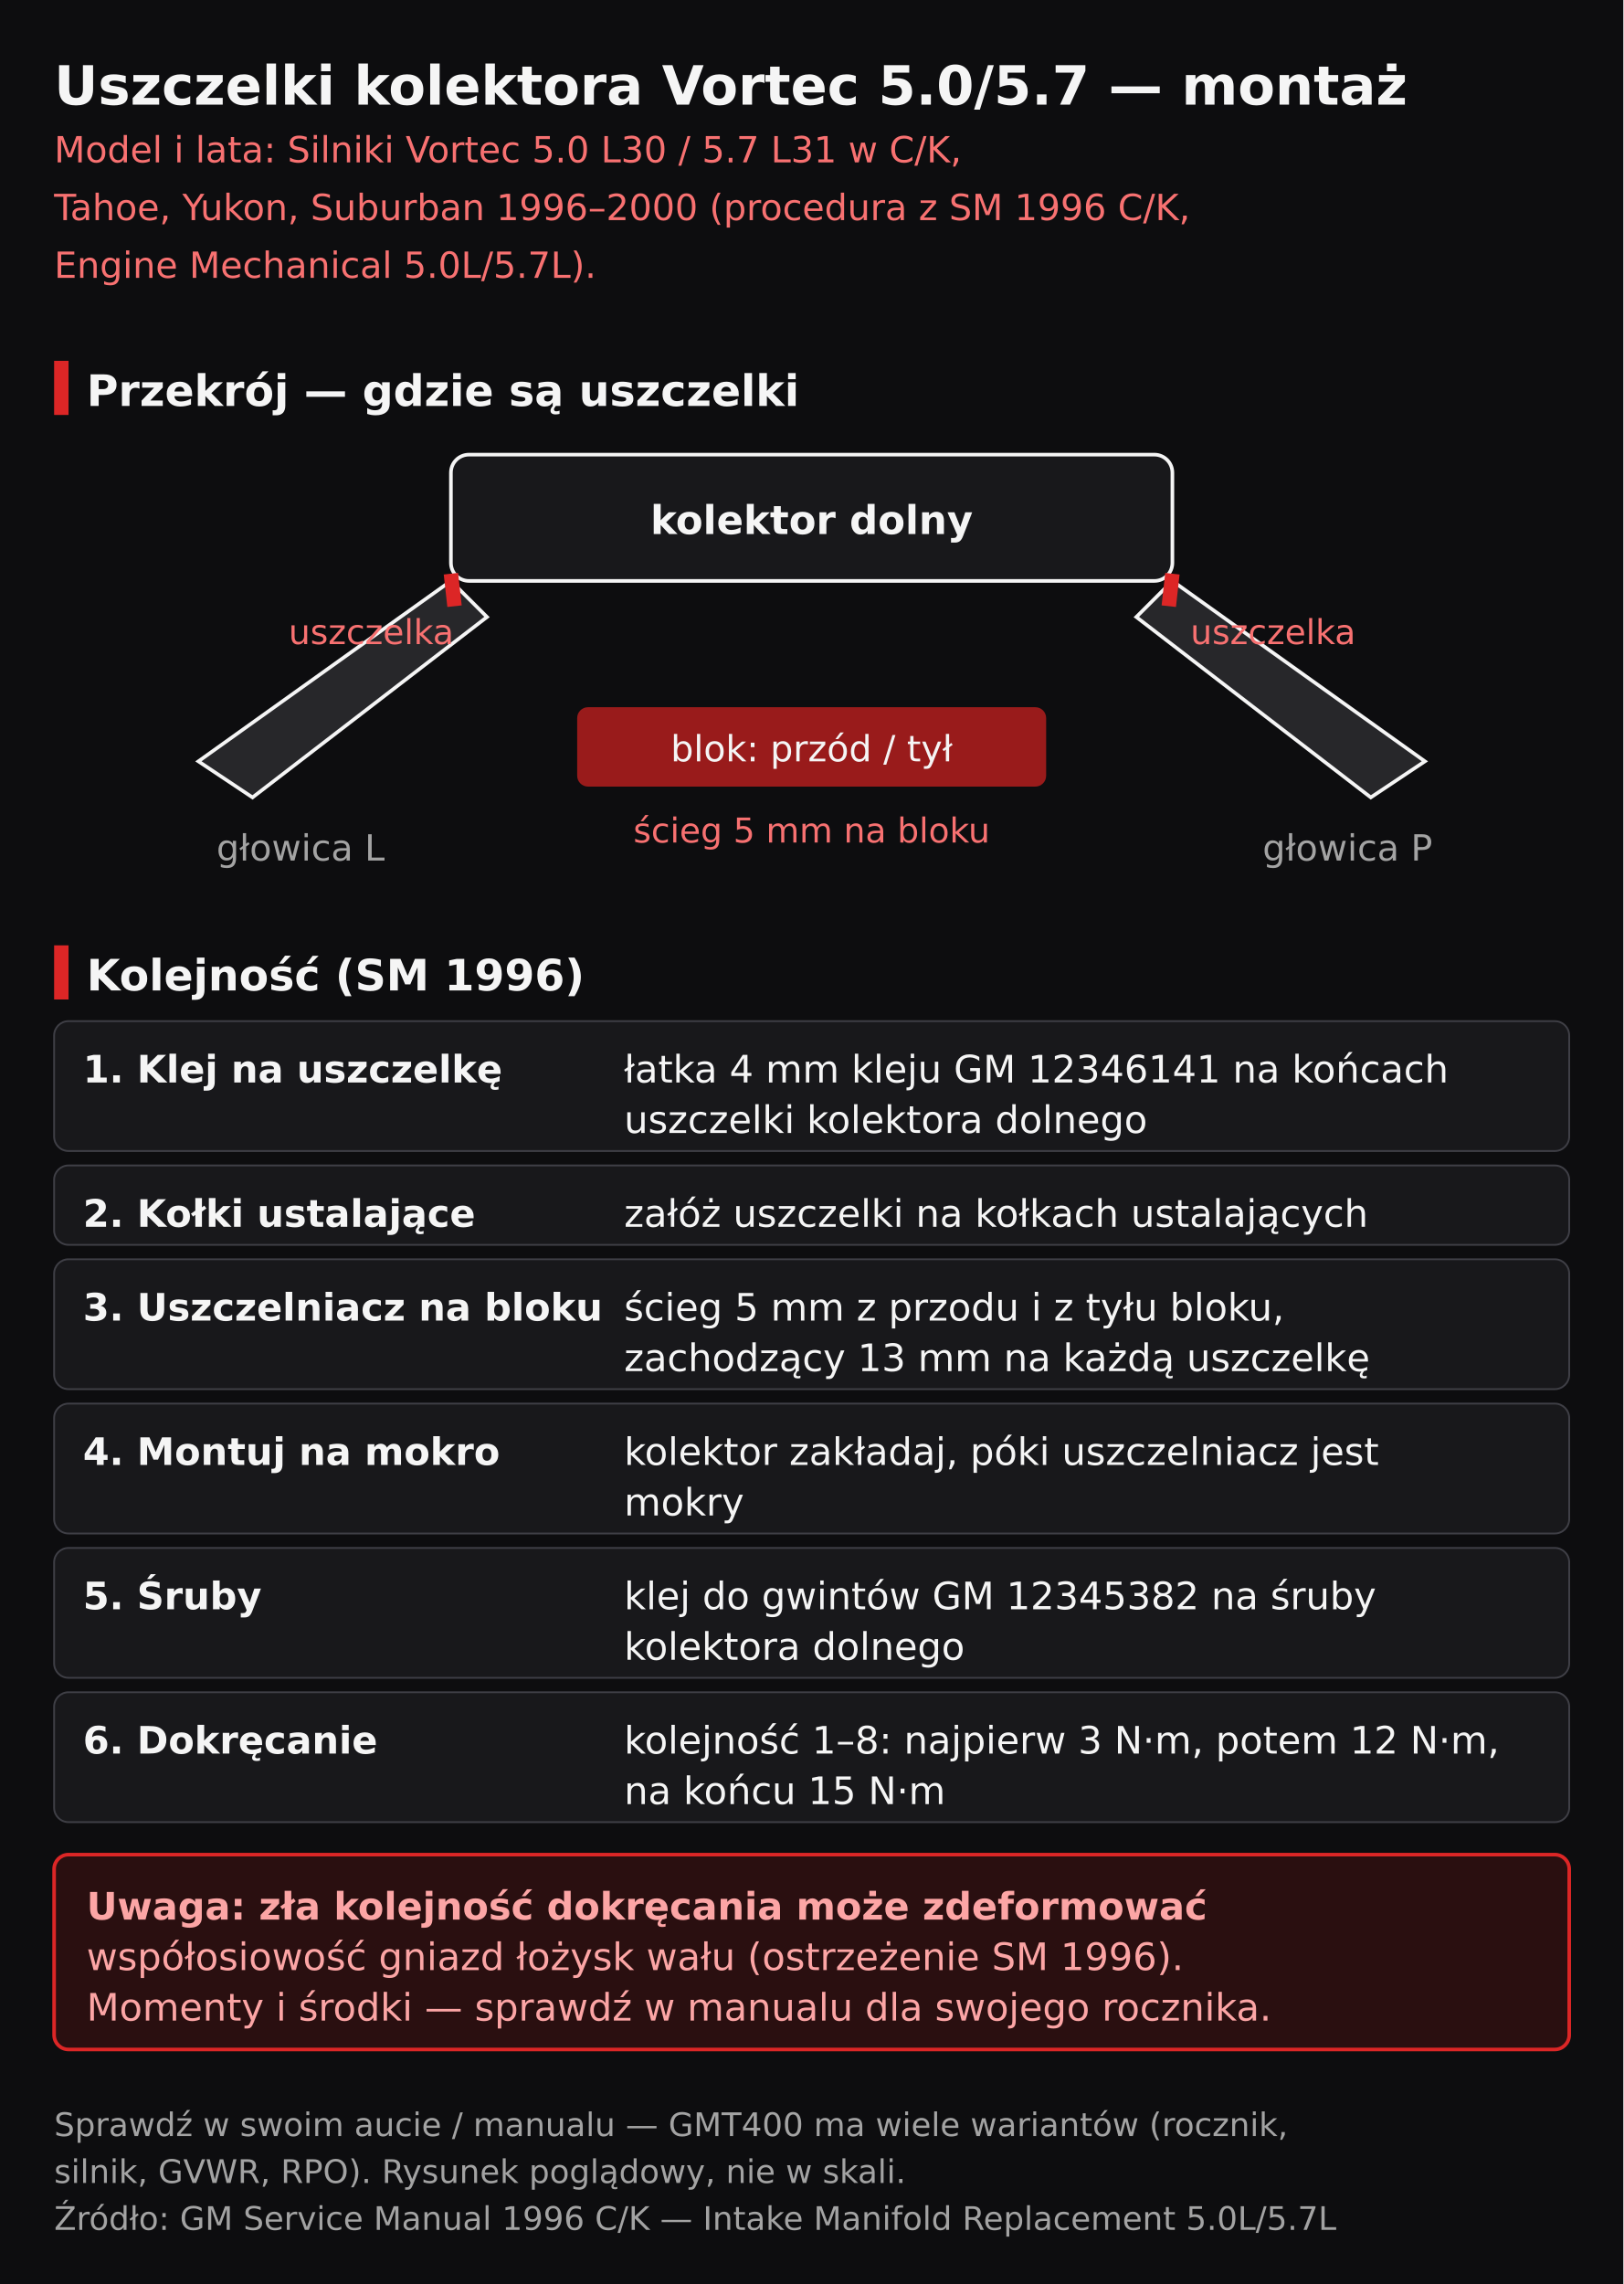
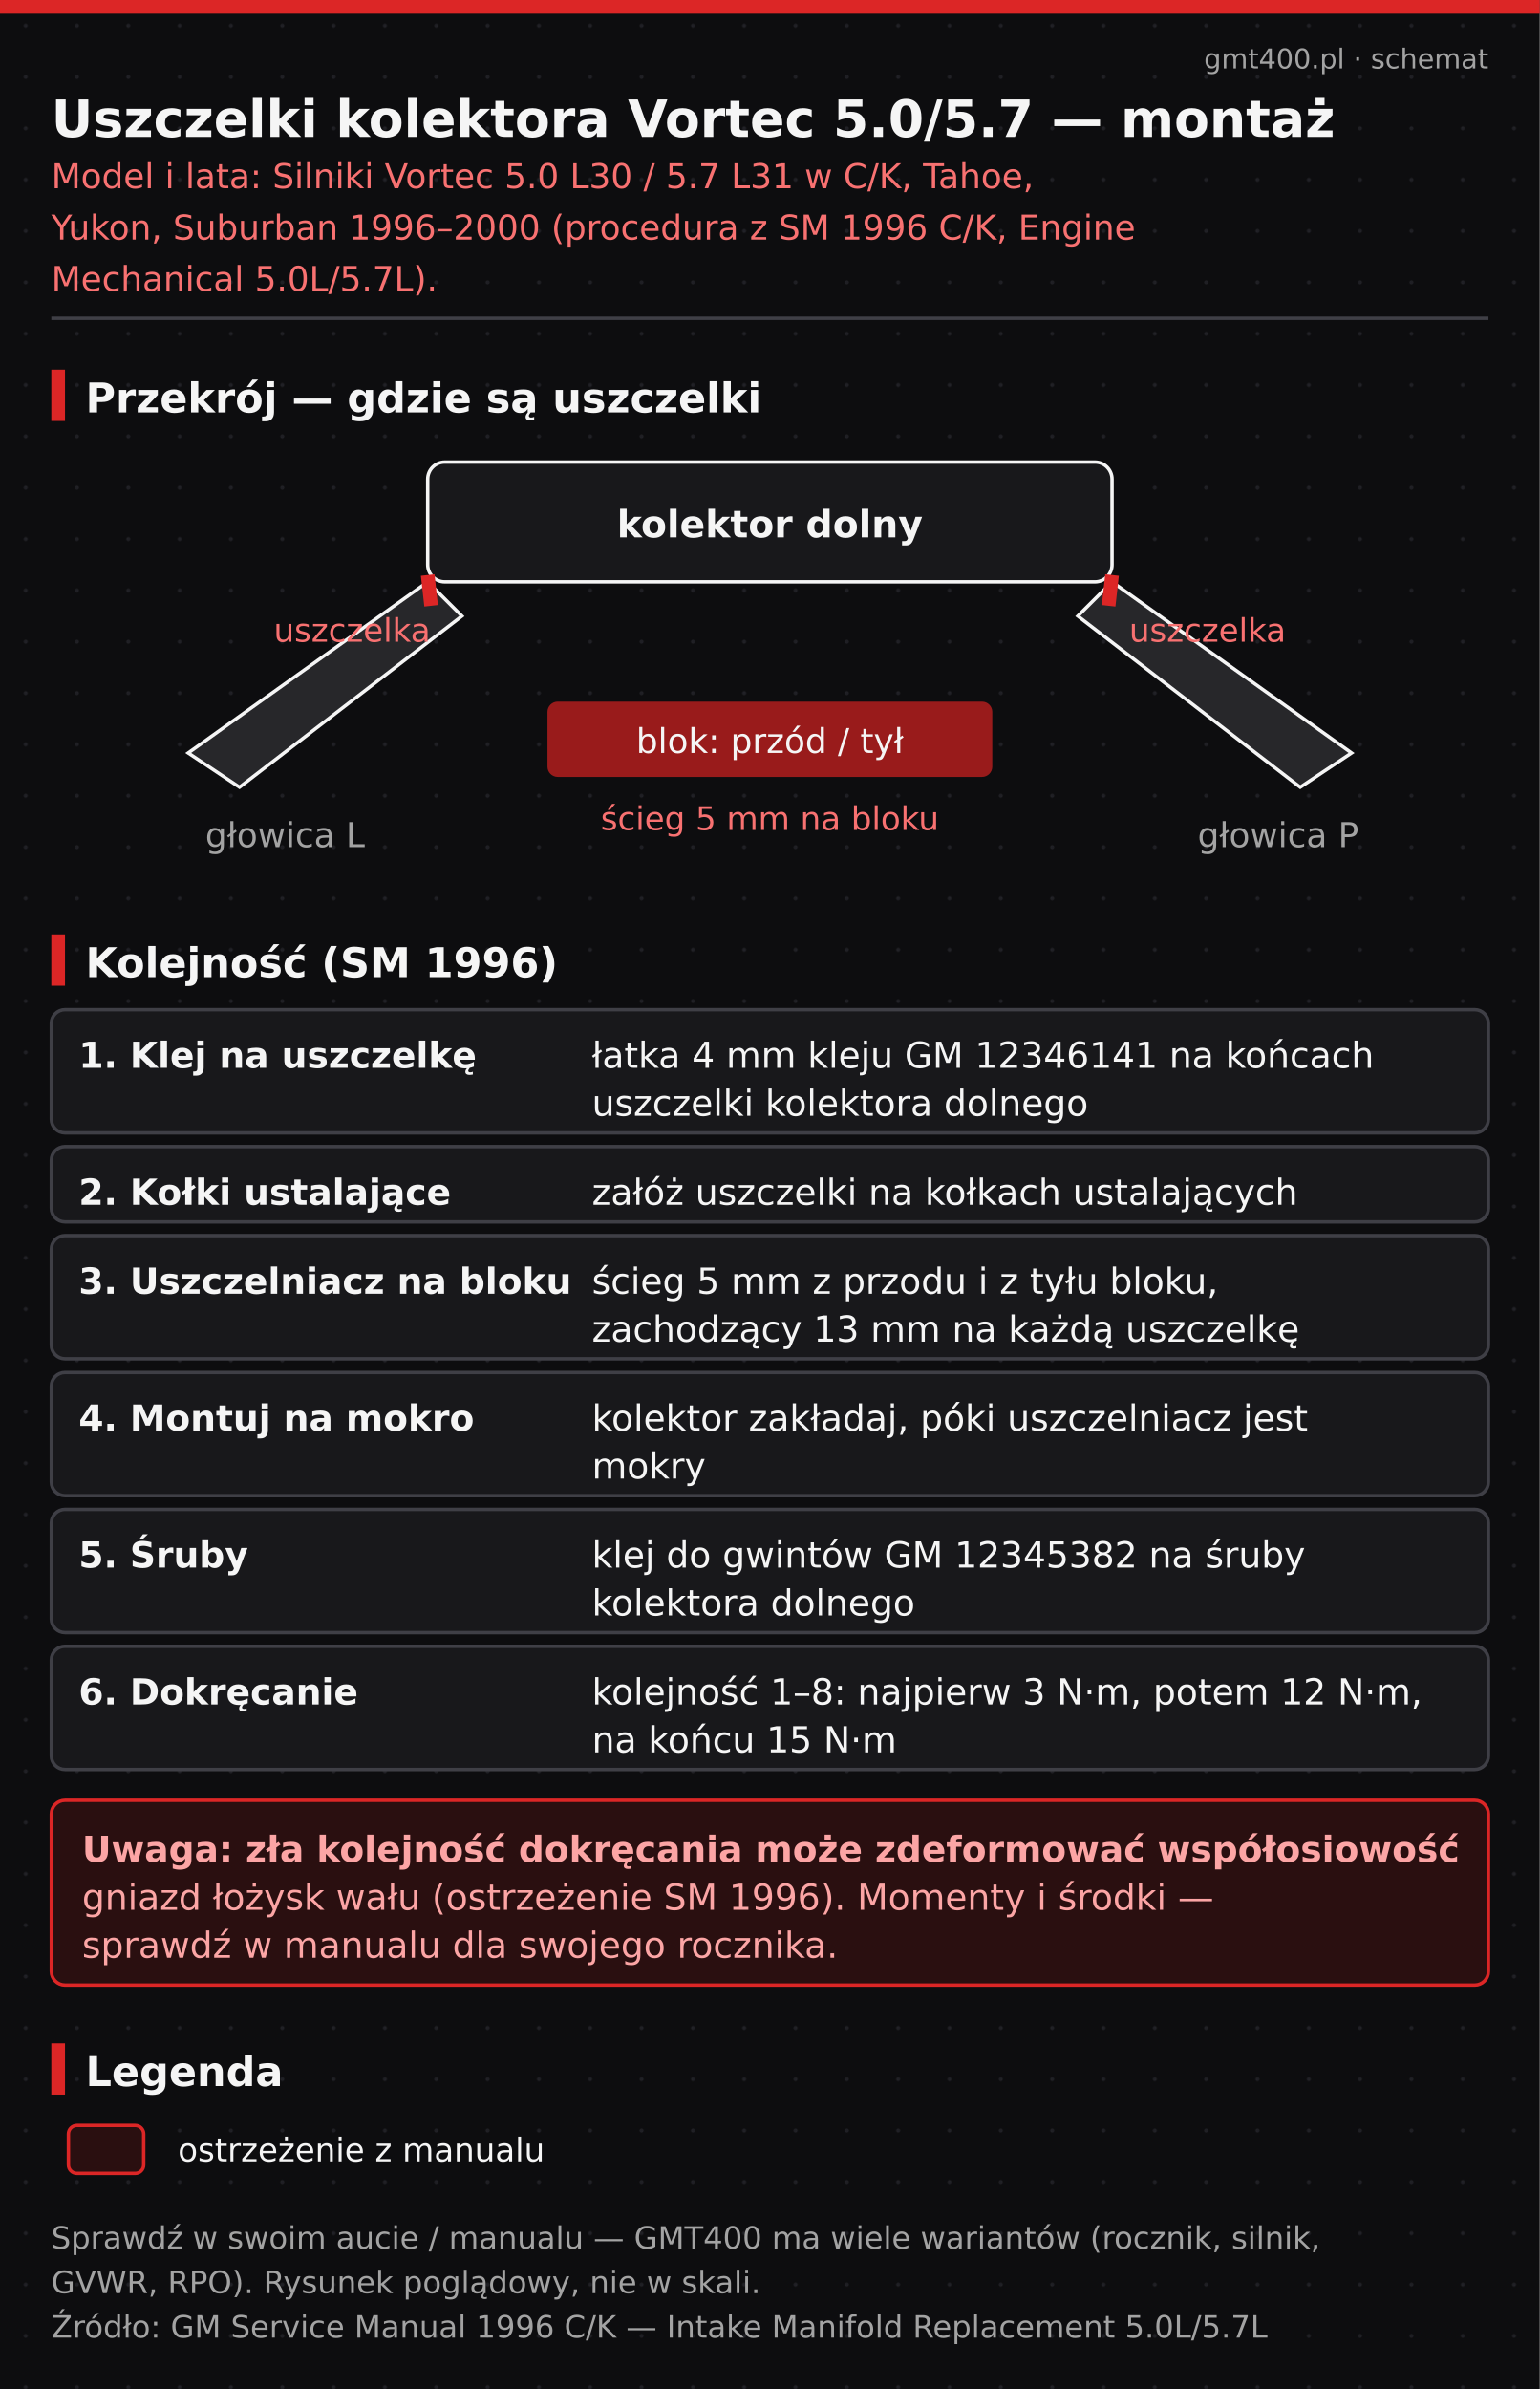
- <svg xmlns="http://www.w3.org/2000/svg" viewBox="0 0 900 1266" width="900" height="1266" role="img" aria-label="Uszczelki kolektora Vortec 5.0/5.7 — montaż">
-   <rect width="900" height="1266" fill="#0d0d0f" />
+ <svg xmlns="http://www.w3.org/2000/svg" viewBox="0 0 900 1396" width="900" height="1396" role="img" aria-label="Uszczelki kolektora Vortec 5.0/5.7 — montaż">
+   <defs>
+     <pattern id="g" width="30" height="30" patternUnits="userSpaceOnUse">
+       <circle cx="15" cy="15" r="1.2" fill="#1f1f24" />
+     </pattern>
+   </defs>
+   <rect width="900" height="1396" fill="#0d0d0f" />
+   <rect width="900" height="1396" fill="url(#g)" />
  <g font-family="DejaVu Sans, Arial, sans-serif">
-     <text x="30" y="58" font-size="30" fill="#f5f5f5" font-weight="bold">Uszczelki kolektora Vortec 5.0/5.7 — montaż</text>
-     <text x="30" y="90" font-size="20" fill="#f87171">Model i lata: Silniki Vortec 5.0 L30 / 5.7 L31 w C/K,</text>
-     <text x="30" y="122" font-size="20" fill="#f87171">Tahoe, Yukon, Suburban 1996–2000 (procedura z SM 1996 C/K,</text>
-     <text x="30" y="154" font-size="20" fill="#f87171">Engine Mechanical 5.0L/5.7L).</text>
-     <rect x="30" y="200" width="8" height="30" fill="#dc2626" />
-     <text x="48" y="225" font-size="24" fill="#f5f5f5" font-weight="bold">Przekrój — gdzie są uszczelki</text>
-     <rect x="250" y="252" width="400" height="70" rx="10" fill="#18181b" stroke="#f5f5f5" stroke-width="2" />
-     <text x="450" y="296" font-size="22" fill="#f5f5f5" font-weight="bold" text-anchor="middle">kolektor dolny</text>
-     <path d="M110 422 L250 322 L270 342 L140 442 Z" fill="#27272a" stroke="#f5f5f5" stroke-width="2" />
-     <path d="M790 422 L650 322 L630 342 L760 442 Z" fill="#27272a" stroke="#f5f5f5" stroke-width="2" />
-     <text x="120" y="477" font-size="20" fill="#a3a3a3">głowica L</text>
-     <text x="700" y="477" font-size="20" fill="#a3a3a3">głowica P</text>
-     <line x1="250" y1="318" x2="252" y2="336" stroke="#dc2626" stroke-width="8" />
-     <line x1="650" y1="318" x2="648" y2="336" stroke="#dc2626" stroke-width="8" />
-     <text x="160" y="357" font-size="19" fill="#f87171">uszczelka</text>
-     <text x="660" y="357" font-size="19" fill="#f87171">uszczelka</text>
-     <rect x="320" y="392" width="260" height="44" rx="6" fill="#991b1b" />
-     <text x="450" y="422" font-size="20" fill="#f5f5f5" text-anchor="middle">blok: przód / tył</text>
-     <text x="450" y="467" font-size="19" fill="#f87171" text-anchor="middle">ścieg 5 mm na bloku</text>
-     <rect x="30" y="524" width="8" height="30" fill="#dc2626" />
-     <text x="48" y="549" font-size="24" fill="#f5f5f5" font-weight="bold">Kolejność (SM 1996)</text>
-     <rect x="30" y="566" width="840" height="72" rx="8" fill="#18181b" stroke="#3f3f46" />
-     <text x="46" y="600" font-size="21" fill="#f5f5f5" font-weight="bold">1. Klej na uszczelkę</text>
-     <text x="346" y="600" font-size="21" fill="#f5f5f5">łatka 4 mm kleju GM 12346141 na końcach</text>
-     <text x="346" y="628" font-size="21" fill="#f5f5f5">uszczelki kolektora dolnego</text>
-     <rect x="30" y="646" width="840" height="44" rx="8" fill="#18181b" stroke="#3f3f46" />
-     <text x="46" y="680" font-size="21" fill="#f5f5f5" font-weight="bold">2. Kołki ustalające</text>
-     <text x="346" y="680" font-size="21" fill="#f5f5f5">załóż uszczelki na kołkach ustalających</text>
-     <rect x="30" y="698" width="840" height="72" rx="8" fill="#18181b" stroke="#3f3f46" />
-     <text x="46" y="732" font-size="21" fill="#f5f5f5" font-weight="bold">3. Uszczelniacz na bloku</text>
-     <text x="346" y="732" font-size="21" fill="#f5f5f5">ścieg 5 mm z przodu i z tyłu bloku,</text>
-     <text x="346" y="760" font-size="21" fill="#f5f5f5">zachodzący 13 mm na każdą uszczelkę</text>
-     <rect x="30" y="778" width="840" height="72" rx="8" fill="#18181b" stroke="#3f3f46" />
-     <text x="46" y="812" font-size="21" fill="#f5f5f5" font-weight="bold">4. Montuj na mokro</text>
-     <text x="346" y="812" font-size="21" fill="#f5f5f5">kolektor zakładaj, póki uszczelniacz jest</text>
-     <text x="346" y="840" font-size="21" fill="#f5f5f5">mokry</text>
-     <rect x="30" y="858" width="840" height="72" rx="8" fill="#18181b" stroke="#3f3f46" />
-     <text x="46" y="892" font-size="21" fill="#f5f5f5" font-weight="bold">5. Śruby</text>
-     <text x="346" y="892" font-size="21" fill="#f5f5f5">klej do gwintów GM 12345382 na śruby</text>
-     <text x="346" y="920" font-size="21" fill="#f5f5f5">kolektora dolnego</text>
-     <rect x="30" y="938" width="840" height="72" rx="8" fill="#18181b" stroke="#3f3f46" />
-     <text x="46" y="972" font-size="21" fill="#f5f5f5" font-weight="bold">6. Dokręcanie</text>
-     <text x="346" y="972" font-size="21" fill="#f5f5f5">kolejność 1–8: najpierw 3 N·m, potem 12 N·m,</text>
-     <text x="346" y="1000" font-size="21" fill="#f5f5f5">na końcu 15 N·m</text>
-     <rect x="30" y="1028" width="840" height="108" rx="8" fill="#2a0f10" stroke="#dc2626" stroke-width="2" />
-     <text x="48" y="1064" font-size="21" fill="#fca5a5" font-weight="bold">Uwaga: zła kolejność dokręcania może zdeformować</text>
-     <text x="48" y="1092" font-size="21" fill="#fca5a5">współosiowość gniazd łożysk wału (ostrzeżenie SM 1996).</text>
-     <text x="48" y="1120" font-size="21" fill="#fca5a5">Momenty i środki — sprawdź w manualu dla swojego rocznika.</text>
-     <text x="30" y="1184" font-size="18" fill="#a3a3a3">Sprawdź w swoim aucie / manualu — GMT400 ma wiele wariantów (rocznik,</text>
-     <text x="30" y="1210" font-size="18" fill="#a3a3a3">silnik, GVWR, RPO). Rysunek poglądowy, nie w skali.</text>
-     <text x="30" y="1236" font-size="18" fill="#a3a3a3">Źródło: GM Service Manual 1996 C/K — Intake Manifold Replacement 5.0L/5.7L</text>
+     <rect x="0" y="0" width="900" height="8" fill="#dc2626" />
+     <text x="870" y="40" font-size="16" fill="#a3a3a3" text-anchor="end">gmt400.pl · schemat</text>
+     <text x="30" y="80" font-size="30" fill="#f5f5f5" font-weight="bold">Uszczelki kolektora Vortec 5.0/5.7 — montaż</text>
+     <text x="30" y="110" font-size="20" fill="#f87171">Model i lata: Silniki Vortec 5.0 L30 / 5.7 L31 w C/K, Tahoe,</text>
+     <text x="30" y="140" font-size="20" fill="#f87171">Yukon, Suburban 1996–2000 (procedura z SM 1996 C/K, Engine</text>
+     <text x="30" y="170" font-size="20" fill="#f87171">Mechanical 5.0L/5.7L).</text>
+     <line x1="30" y1="186" x2="870" y2="186" stroke="#3f3f46" stroke-width="2" />
+     <rect x="30" y="216" width="8" height="30" fill="#dc2626" />
+     <text x="50" y="241" font-size="24" fill="#f5f5f5" font-weight="bold">Przekrój — gdzie są uszczelki</text>
+     <rect x="250" y="270" width="400" height="70" rx="10" fill="#18181b" stroke="#f5f5f5" stroke-width="2" />
+     <text x="450" y="314" font-size="22" fill="#f5f5f5" font-weight="bold" text-anchor="middle">kolektor dolny</text>
+     <path d="M110 440 L250 340 L270 360 L140 460 Z" fill="#27272a" stroke="#f5f5f5" stroke-width="2" />
+     <path d="M790 440 L650 340 L630 360 L760 460 Z" fill="#27272a" stroke="#f5f5f5" stroke-width="2" />
+     <text x="120" y="495" font-size="20" fill="#a3a3a3">głowica L</text>
+     <text x="700" y="495" font-size="20" fill="#a3a3a3">głowica P</text>
+     <line x1="250" y1="336" x2="252" y2="354" stroke="#dc2626" stroke-width="8" />
+     <line x1="650" y1="336" x2="648" y2="354" stroke="#dc2626" stroke-width="8" />
+     <text x="160" y="375" font-size="19" fill="#f87171">uszczelka</text>
+     <text x="660" y="375" font-size="19" fill="#f87171">uszczelka</text>
+     <rect x="320" y="410" width="260" height="44" rx="6" fill="#991b1b" />
+     <text x="450" y="440" font-size="20" fill="#f5f5f5" text-anchor="middle">blok: przód / tył</text>
+     <text x="450" y="485" font-size="19" fill="#f87171" text-anchor="middle">ścieg 5 mm na bloku</text>
+     <rect x="30" y="546" width="8" height="30" fill="#dc2626" />
+     <text x="50" y="571" font-size="24" fill="#f5f5f5" font-weight="bold">Kolejność (SM 1996)</text>
+     <rect x="30" y="590" width="840" height="72" rx="8" fill="#18181b" stroke="#3f3f46" stroke-width="2" />
+     <text x="46" y="624" font-size="21" fill="#f5f5f5" font-weight="bold">1. Klej na uszczelkę</text>
+     <text x="346" y="624" font-size="21" fill="#f5f5f5">łatka 4 mm kleju GM 12346141 na końcach</text>
+     <text x="346" y="652" font-size="21" fill="#f5f5f5">uszczelki kolektora dolnego</text>
+     <rect x="30" y="670" width="840" height="44" rx="8" fill="#18181b" stroke="#3f3f46" stroke-width="2" />
+     <text x="46" y="704" font-size="21" fill="#f5f5f5" font-weight="bold">2. Kołki ustalające</text>
+     <text x="346" y="704" font-size="21" fill="#f5f5f5">załóż uszczelki na kołkach ustalających</text>
+     <rect x="30" y="722" width="840" height="72" rx="8" fill="#18181b" stroke="#3f3f46" stroke-width="2" />
+     <text x="46" y="756" font-size="21" fill="#f5f5f5" font-weight="bold">3. Uszczelniacz na bloku</text>
+     <text x="346" y="756" font-size="21" fill="#f5f5f5">ścieg 5 mm z przodu i z tyłu bloku,</text>
+     <text x="346" y="784" font-size="21" fill="#f5f5f5">zachodzący 13 mm na każdą uszczelkę</text>
+     <rect x="30" y="802" width="840" height="72" rx="8" fill="#18181b" stroke="#3f3f46" stroke-width="2" />
+     <text x="46" y="836" font-size="21" fill="#f5f5f5" font-weight="bold">4. Montuj na mokro</text>
+     <text x="346" y="836" font-size="21" fill="#f5f5f5">kolektor zakładaj, póki uszczelniacz jest</text>
+     <text x="346" y="864" font-size="21" fill="#f5f5f5">mokry</text>
+     <rect x="30" y="882" width="840" height="72" rx="8" fill="#18181b" stroke="#3f3f46" stroke-width="2" />
+     <text x="46" y="916" font-size="21" fill="#f5f5f5" font-weight="bold">5. Śruby</text>
+     <text x="346" y="916" font-size="21" fill="#f5f5f5">klej do gwintów GM 12345382 na śruby</text>
+     <text x="346" y="944" font-size="21" fill="#f5f5f5">kolektora dolnego</text>
+     <rect x="30" y="962" width="840" height="72" rx="8" fill="#18181b" stroke="#3f3f46" stroke-width="2" />
+     <text x="46" y="996" font-size="21" fill="#f5f5f5" font-weight="bold">6. Dokręcanie</text>
+     <text x="346" y="996" font-size="21" fill="#f5f5f5">kolejność 1–8: najpierw 3 N·m, potem 12 N·m,</text>
+     <text x="346" y="1024" font-size="21" fill="#f5f5f5">na końcu 15 N·m</text>
+     <rect x="30" y="1052" width="840" height="108" rx="8" fill="#2a0f10" stroke="#dc2626" stroke-width="2" />
+     <text x="48" y="1088" font-size="21" fill="#fca5a5" font-weight="bold">Uwaga: zła kolejność dokręcania może zdeformować współosiowość</text>
+     <text x="48" y="1116" font-size="21" fill="#fca5a5">gniazd łożysk wału (ostrzeżenie SM 1996). Momenty i środki —</text>
+     <text x="48" y="1144" font-size="21" fill="#fca5a5">sprawdź w manualu dla swojego rocznika.</text>
+     <rect x="30" y="1194" width="8" height="30" fill="#dc2626" />
+     <text x="50" y="1219" font-size="24" fill="#f5f5f5" font-weight="bold">Legenda</text>
+     <rect x="40" y="1242" width="44" height="28" rx="5" fill="#2a0f10" stroke="#dc2626" stroke-width="2" />
+     <text x="104" y="1263" font-size="19" fill="#f5f5f5">ostrzeżenie z manualu</text>
+     <text x="30" y="1314" font-size="18" fill="#a3a3a3">Sprawdź w swoim aucie / manualu — GMT400 ma wiele wariantów (rocznik, silnik,</text>
+     <text x="30" y="1340" font-size="18" fill="#a3a3a3">GVWR, RPO). Rysunek poglądowy, nie w skali.</text>
+     <text x="30" y="1366" font-size="18" fill="#a3a3a3">Źródło: GM Service Manual 1996 C/K — Intake Manifold Replacement 5.0L/5.7L</text>
  </g>
</svg>
